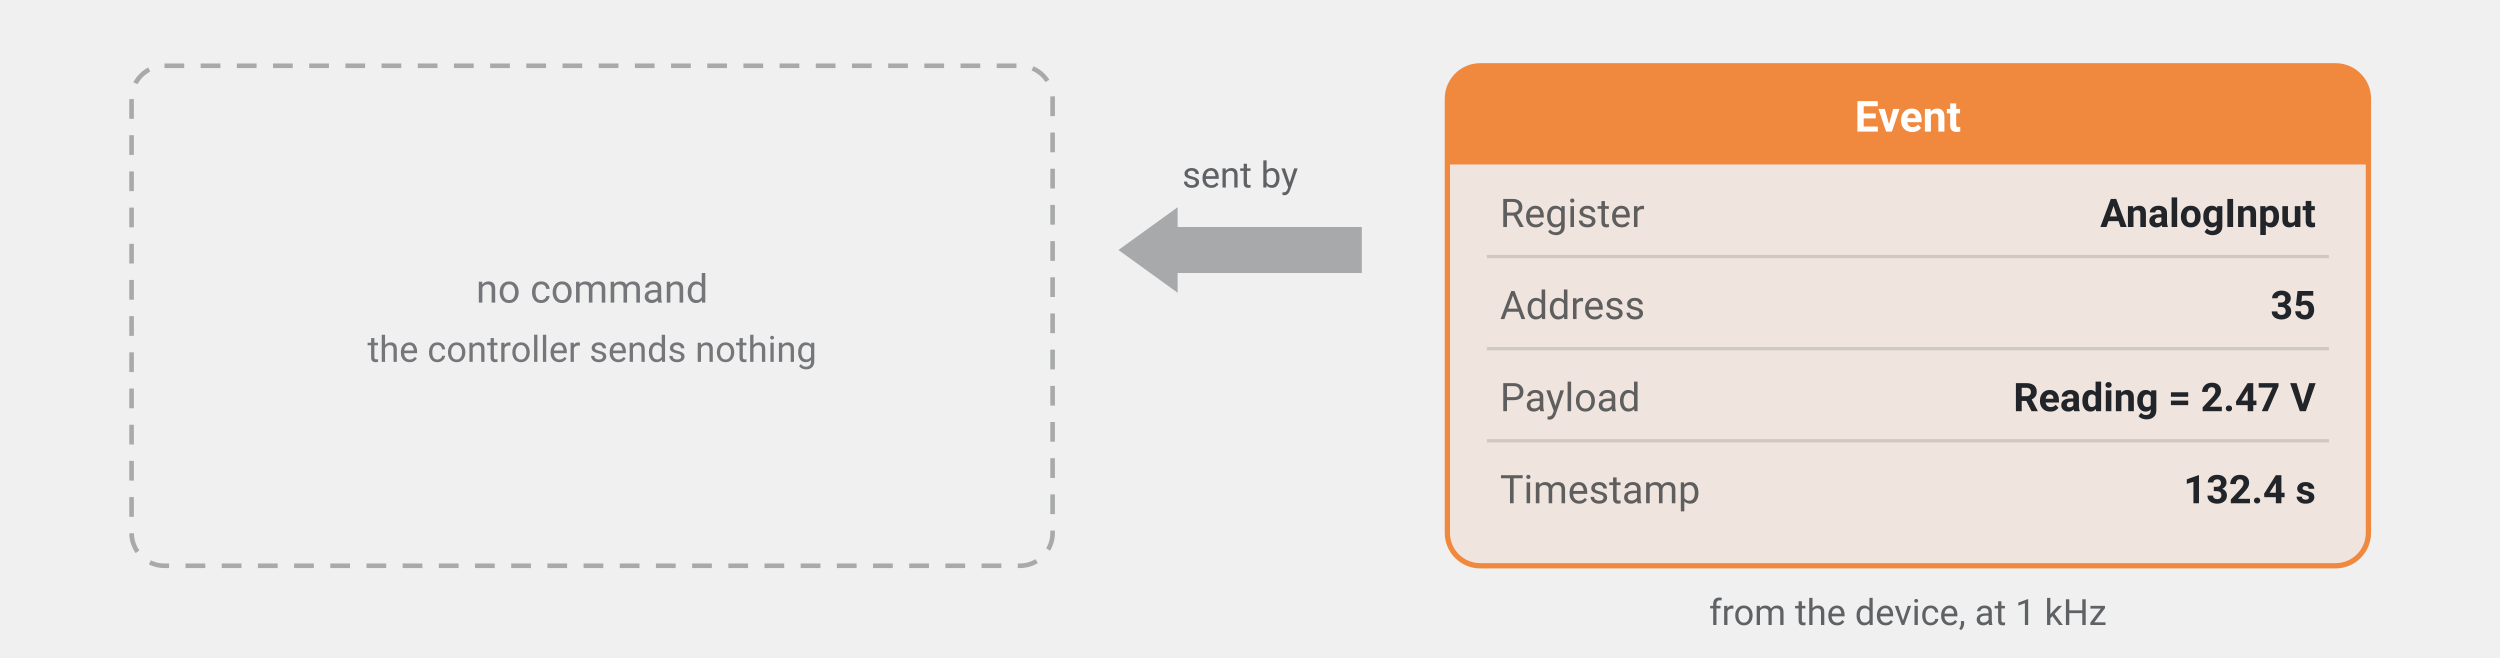
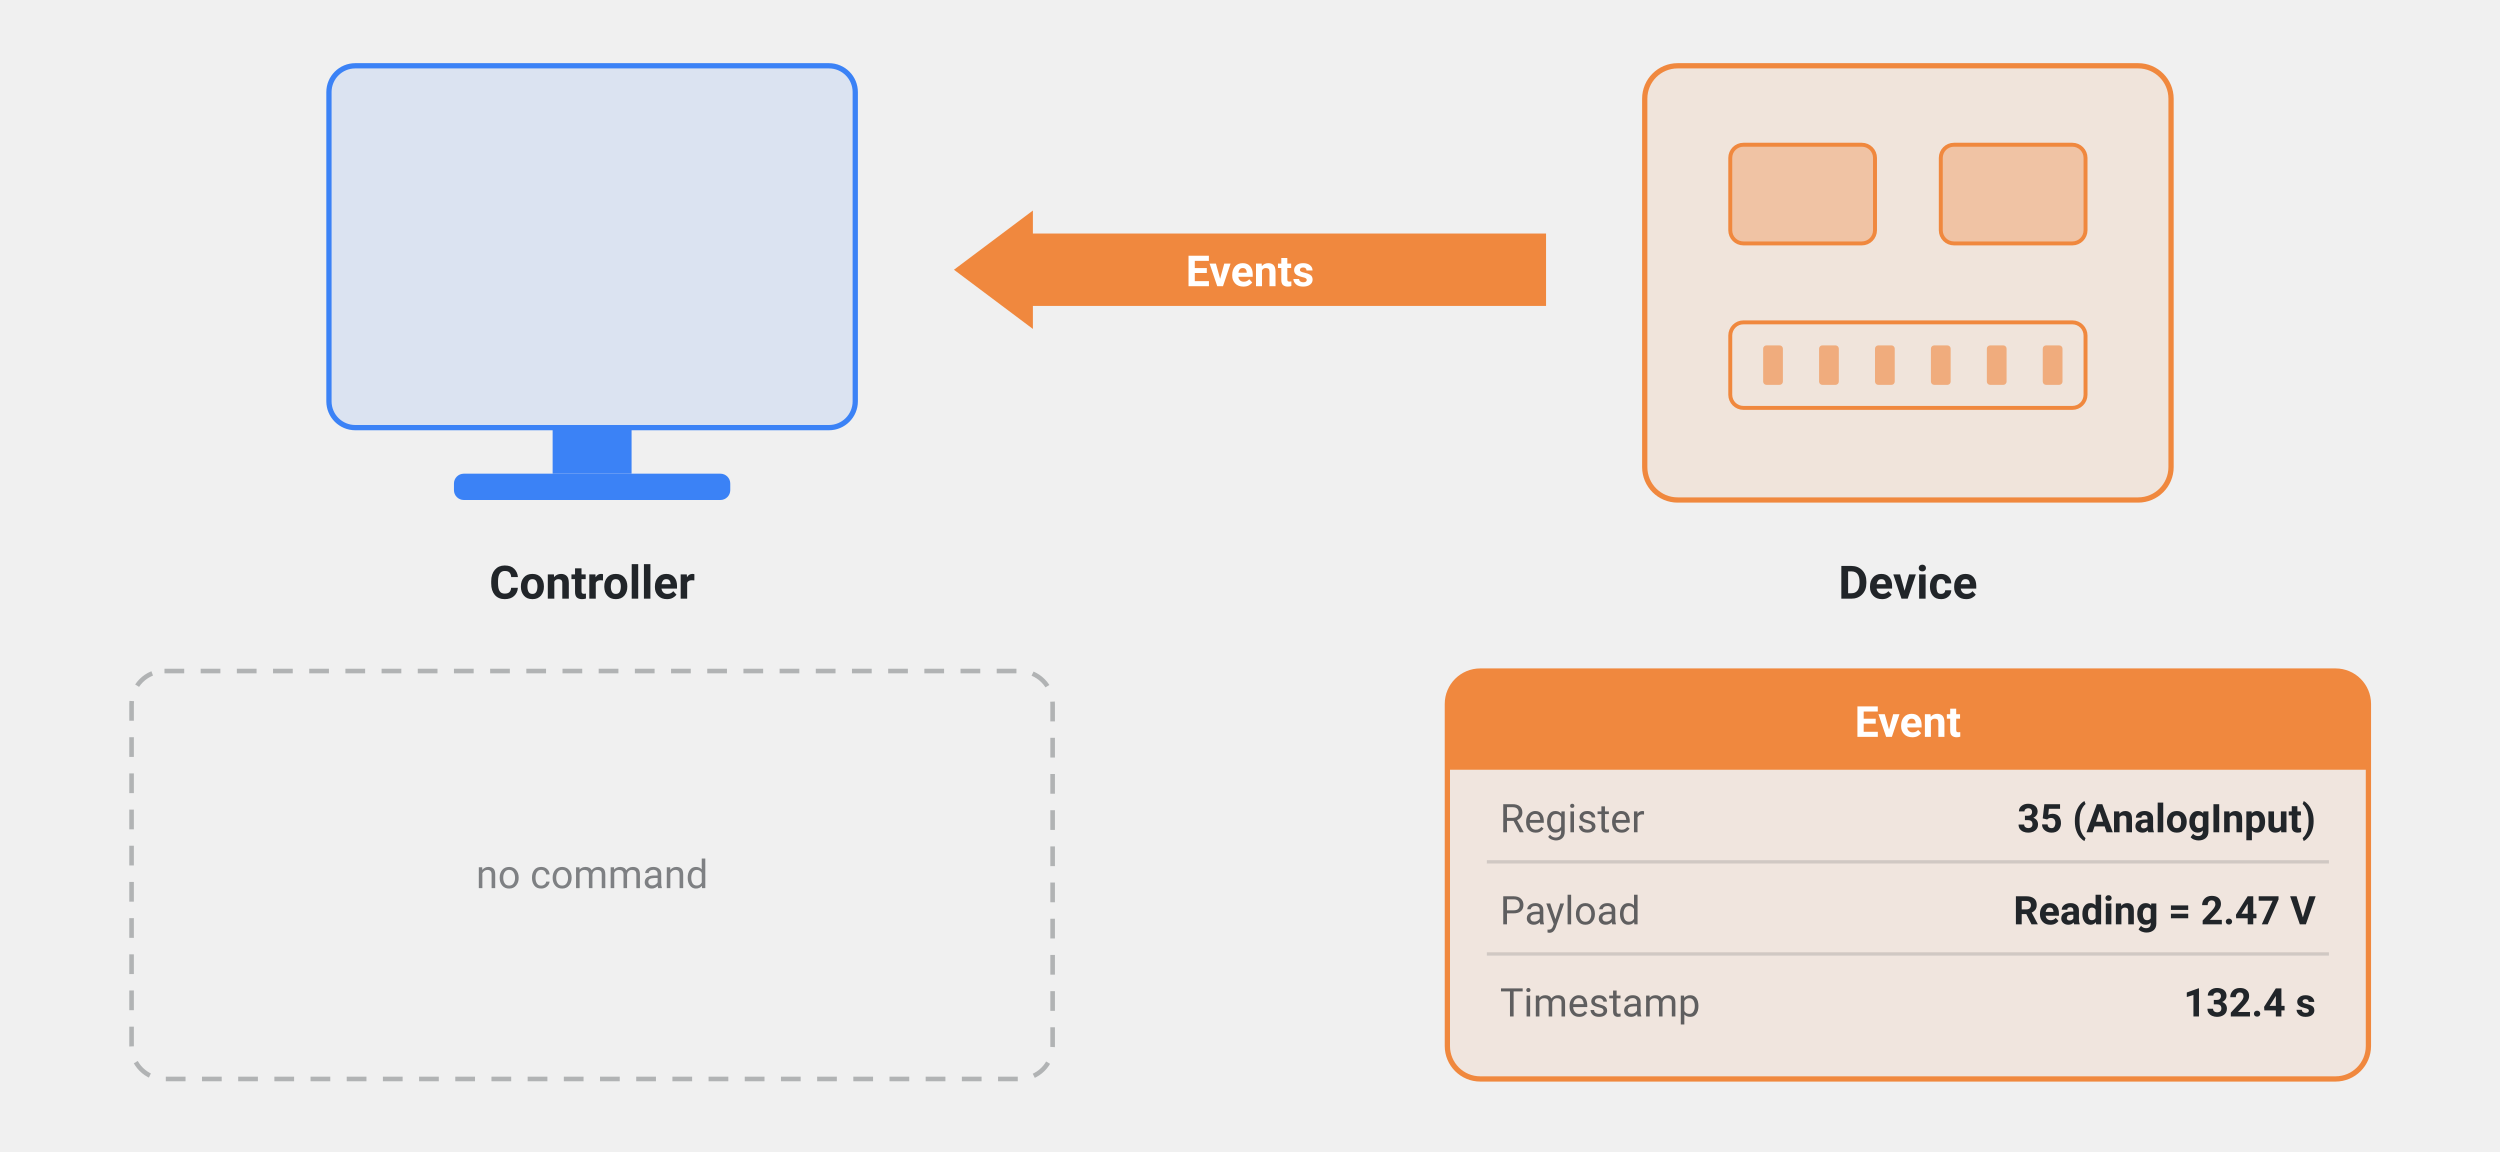
- <svg xmlns="http://www.w3.org/2000/svg" viewBox="0 0 760 200" role="img" aria-label="An Event message from the device: the AnalogInput register reports a reading with a timestamp, streamed at 1 kHz without any command from the controller" style="max-width:100%;height:auto;font-size:12px">
+ <svg xmlns="http://www.w3.org/2000/svg" viewBox="0 0 760 350" role="img" aria-label="Under the controller nothing is sent; under the device an Event from the AnalogInput register with a reading and a timestamp, streamed at 1 kHz" style="max-width:100%;height:auto;font-size:12px">
  <style>svg { color: #212529; font-family: system-ui, -apple-system, "Segoe UI", Roboto, "Helvetica Neue", Arial, sans-serif; } @media (prefers-color-scheme: dark) { svg { color: #dee2e6; } }</style>
-   <rect x="40" y="20" width="280" height="152" rx="10" fill="none" stroke="currentColor" stroke-opacity="0.35" stroke-width="1.4" stroke-dasharray="6 5" />
-   <text x="180" y="92.0" text-anchor="middle" font-size="12" opacity="0.6" fill="currentColor">no command</text>
-   <text x="180" y="110.0" text-anchor="middle" font-size="11" opacity="0.6" fill="currentColor">the controller sends nothing</text>
-   <rect x="440" y="20" width="280" height="152" rx="10" fill="#f0883e" fill-opacity="0.1" stroke="#f0883e" stroke-width="1.6" />
-   <path d="M440,50 V30 Q440,20 450,20 H710 Q720,20 720,30 V50 Z" fill="#f0883e" />
-   <text x="580.0" y="40" text-anchor="middle" font-size="13" font-weight="700" fill="#fff">Event</text>
-   <text x="456" y="69" font-size="12" opacity="0.7" fill="currentColor">Register</text>
-   <text x="704" y="69" text-anchor="end" font-size="12" font-weight="700" fill="currentColor">AnalogInput</text>
-   <line x1="452" y1="78" x2="708" y2="78" stroke="currentColor" stroke-opacity="0.15" />
-   <text x="456" y="97" font-size="12" opacity="0.7" fill="currentColor">Address</text>
-   <text x="704" y="97" text-anchor="end" font-size="12" font-weight="700" fill="currentColor">35</text>
-   <line x1="452" y1="106" x2="708" y2="106" stroke="currentColor" stroke-opacity="0.15" />
-   <text x="456" y="125" font-size="12" opacity="0.7" fill="currentColor">Payload</text>
-   <text x="704" y="125" text-anchor="end" font-size="12" font-weight="700" fill="currentColor">Reading = 2.47 V</text>
-   <line x1="452" y1="134" x2="708" y2="134" stroke="currentColor" stroke-opacity="0.15" />
-   <text x="456" y="153" font-size="12" opacity="0.7" fill="currentColor">Timestamp</text>
-   <text x="704" y="153" text-anchor="end" font-size="12" font-weight="700" fill="currentColor">132.4 s</text>
-   <text x="580" y="190" text-anchor="middle" font-size="11" opacity="0.7" fill="currentColor">from the device, at 1 kHz</text>
-   <polygon points="414,69 358,69 358,63 340,76 358,89 358,83 414,83" fill="currentColor" fill-opacity="0.35" />
-   <text x="377" y="57" text-anchor="middle" font-size="11" opacity="0.7" fill="currentColor">sent by</text>
+   <rect x="100" y="20" width="160" height="110" rx="8" fill="#3b82f6" fill-opacity="0.12" stroke="#3b82f6" stroke-width="1.6" />
+   <rect x="168" y="130" width="24" height="14" fill="#3b82f6" />
+   <rect x="138" y="144" width="84" height="8" rx="3" fill="#3b82f6" />
+   <rect x="500" y="20" width="160" height="132" rx="10" fill="#f0883e" fill-opacity="0.12" stroke="#f0883e" stroke-width="1.6" />
+   <rect x="526" y="44" width="44" height="30" rx="4" fill="#f0883e" fill-opacity="0.35" stroke="#f0883e" stroke-width="1.2" />
+   <rect x="590" y="44" width="44" height="30" rx="4" fill="#f0883e" fill-opacity="0.35" stroke="#f0883e" stroke-width="1.2" />
+   <rect x="526" y="98" width="108" height="26" rx="4" fill="none" stroke="#f0883e" stroke-width="1.2" />
+   <rect x="536" y="105" width="6" height="12" rx="1" fill="#f0883e" fill-opacity="0.6" />
+   <rect x="553" y="105" width="6" height="12" rx="1" fill="#f0883e" fill-opacity="0.6" />
+   <rect x="570" y="105" width="6" height="12" rx="1" fill="#f0883e" fill-opacity="0.6" />
+   <rect x="587" y="105" width="6" height="12" rx="1" fill="#f0883e" fill-opacity="0.6" />
+   <rect x="604" y="105" width="6" height="12" rx="1" fill="#f0883e" fill-opacity="0.6" />
+   <rect x="621" y="105" width="6" height="12" rx="1" fill="#f0883e" fill-opacity="0.6" />
+   <text x="180" y="182" text-anchor="middle" font-size="14" font-weight="700" fill="currentColor">Controller</text>
+   <text x="580" y="182" text-anchor="middle" font-size="14" font-weight="700" fill="currentColor">Device</text>
+   <polygon points="470,71 314,71 314,64 290,82 314,100 314,93 470,93" fill="#f0883e" stroke="none" />
+   <text x="380" y="87" text-anchor="middle" font-size="13" font-weight="700" fill="#fff">Events</text>
+   <rect x="40.0" y="204" width="280" height="124" rx="10" fill="none" stroke="currentColor" stroke-opacity="0.3" stroke-width="1.4" stroke-dasharray="6 5" />
+   <text x="180" y="270.0" text-anchor="middle" font-size="12" opacity="0.55" fill="currentColor">no command</text>
+   <rect x="440.0" y="204" width="280" height="124" rx="10" fill="#f0883e" fill-opacity="0.1" stroke="#f0883e" stroke-width="1.6" />
+   <path d="M440.0,234 V214 Q440.0,204 450.0,204 H710.0 Q720.0,204 720.0,214 V234 Z" fill="#f0883e" />
+   <text x="580.0" y="224" text-anchor="middle" font-size="13" font-weight="700" fill="#fff">Event</text>
+   <text x="456.0" y="253" font-size="12" opacity="0.7" fill="currentColor">Register</text>
+   <text x="704.0" y="253" text-anchor="end" font-size="12" font-weight="700" fill="currentColor">35 (AnalogInput)</text>
+   <line x1="452.0" y1="262" x2="708.0" y2="262" stroke="currentColor" stroke-opacity="0.15" />
+   <text x="456.0" y="281" font-size="12" opacity="0.7" fill="currentColor">Payload</text>
+   <text x="704.0" y="281" text-anchor="end" font-size="12" font-weight="700" fill="currentColor">Reading = 2.47 V</text>
+   <line x1="452.0" y1="290" x2="708.0" y2="290" stroke="currentColor" stroke-opacity="0.15" />
+   <text x="456.0" y="309" font-size="12" opacity="0.7" fill="currentColor">Timestamp</text>
+   <text x="704.0" y="309" text-anchor="end" font-size="12" font-weight="700" fill="currentColor">132.4 s</text>
</svg>
